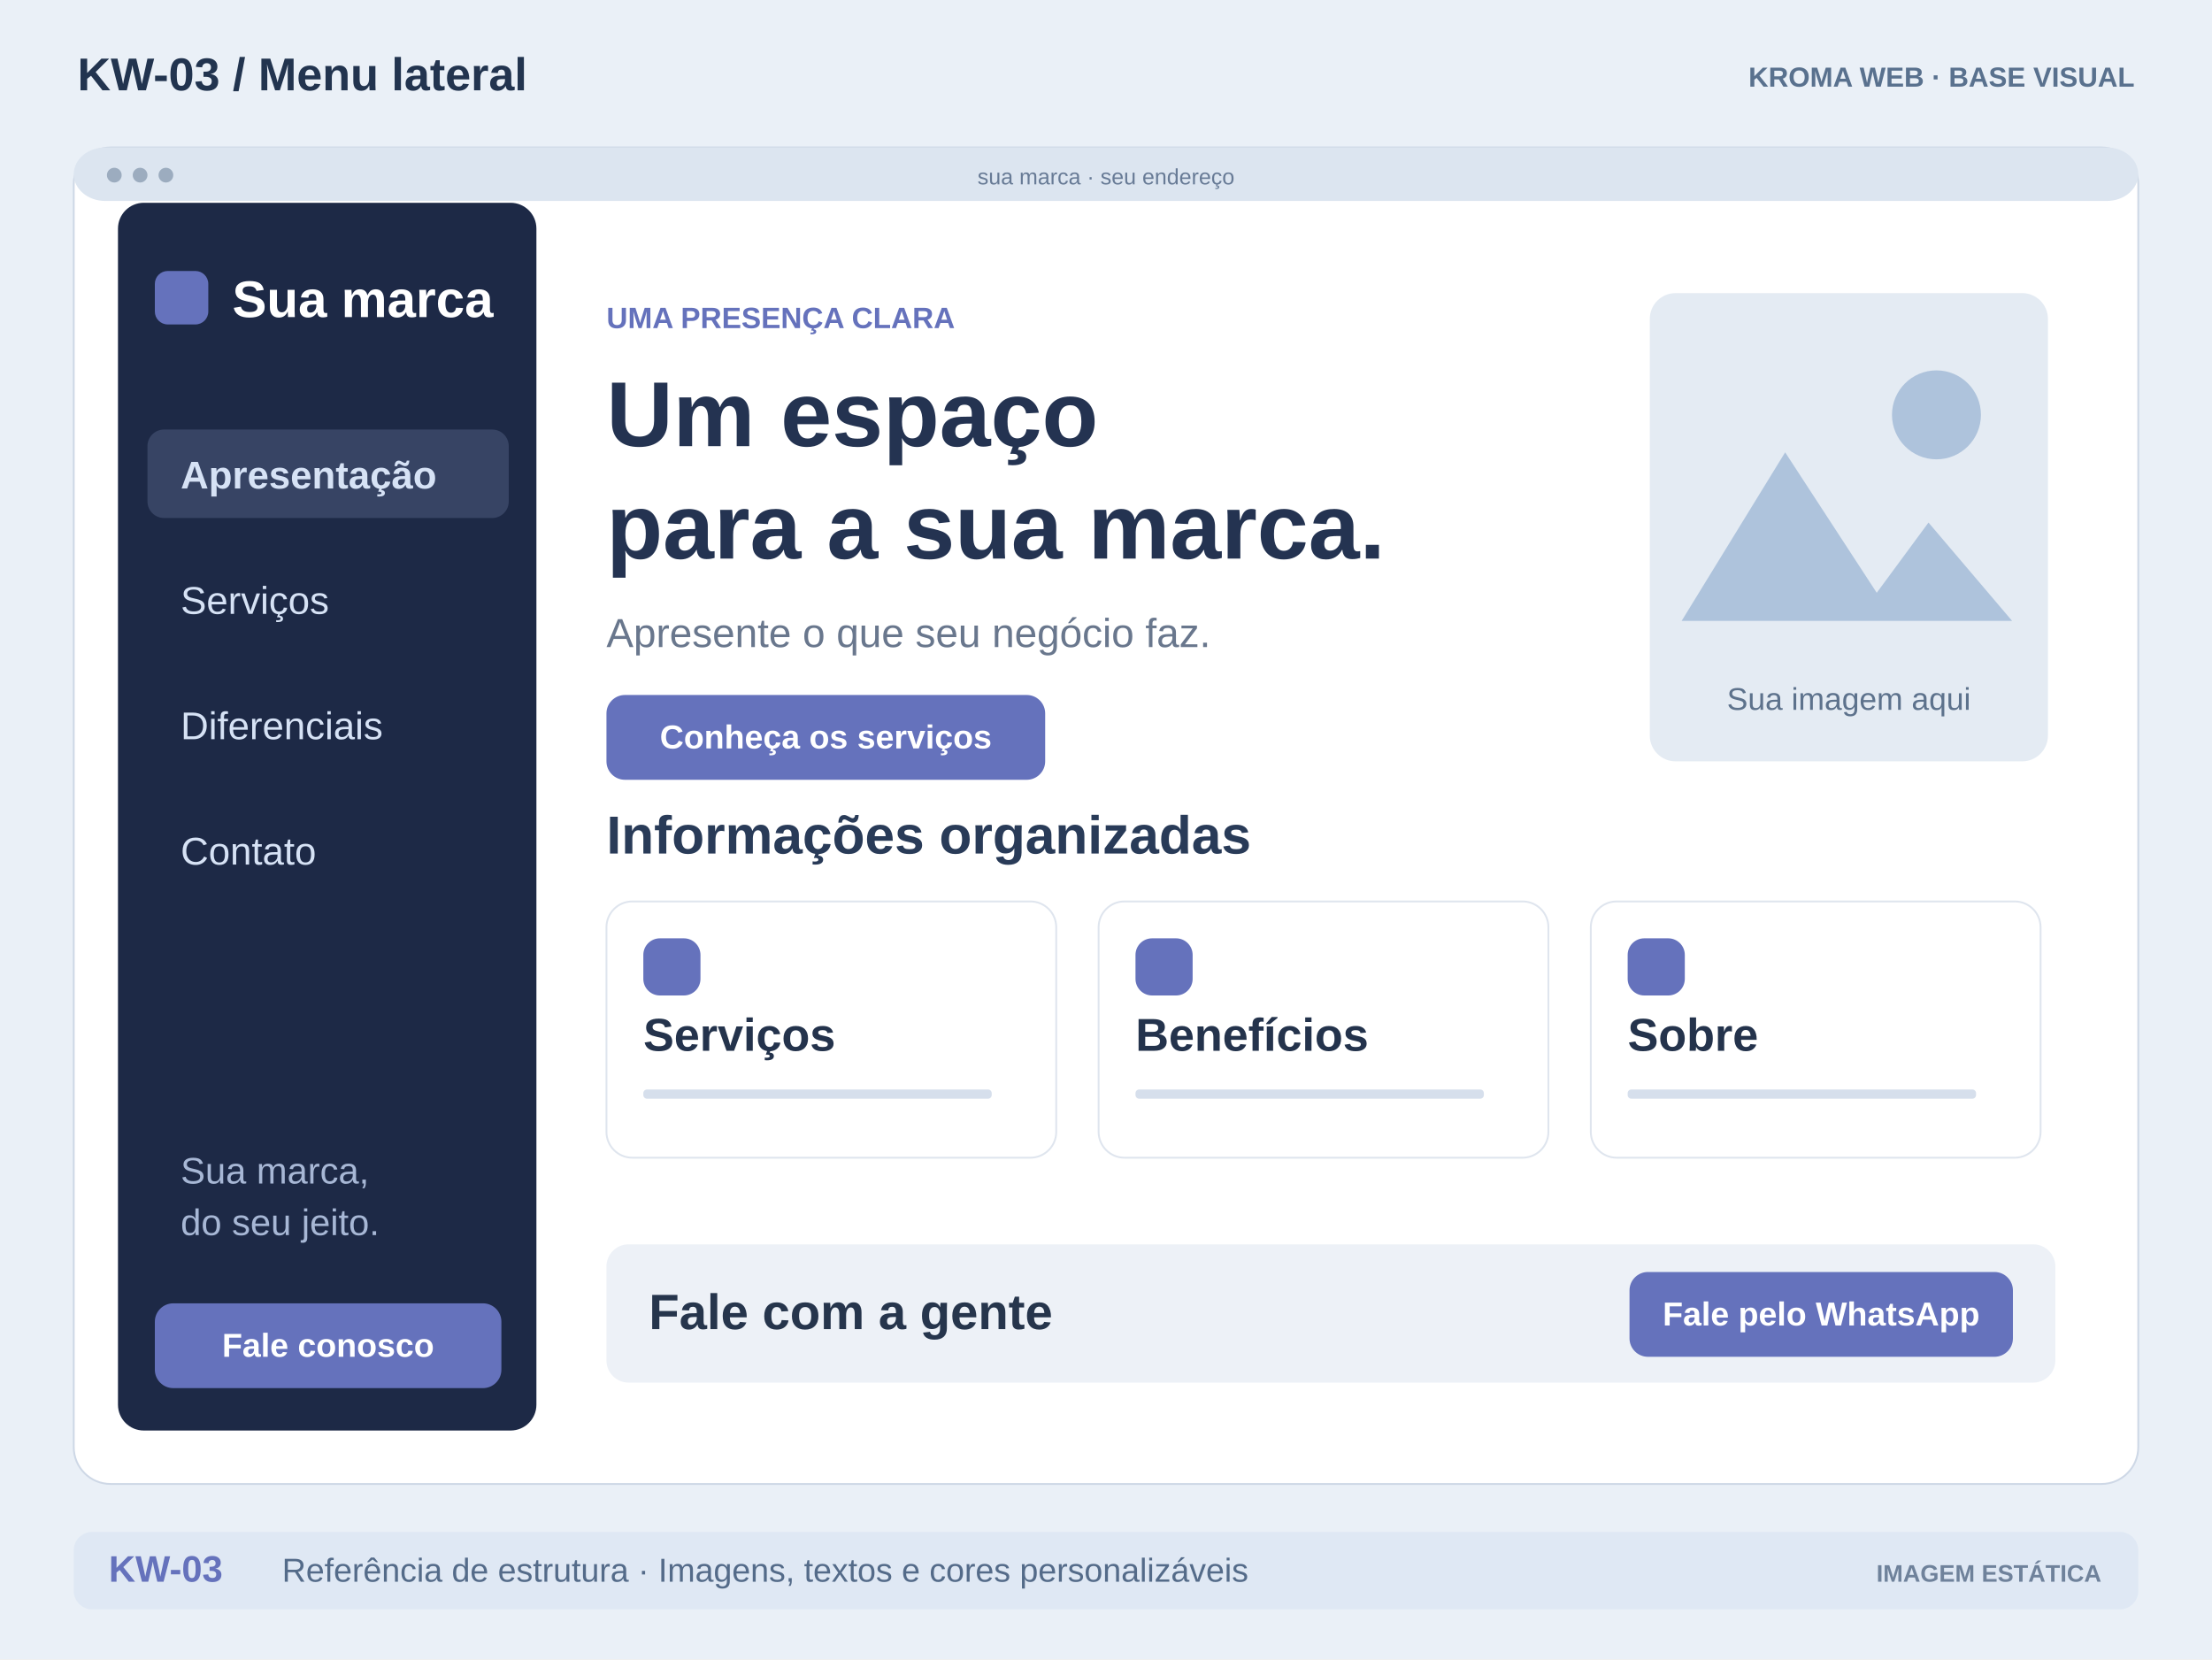
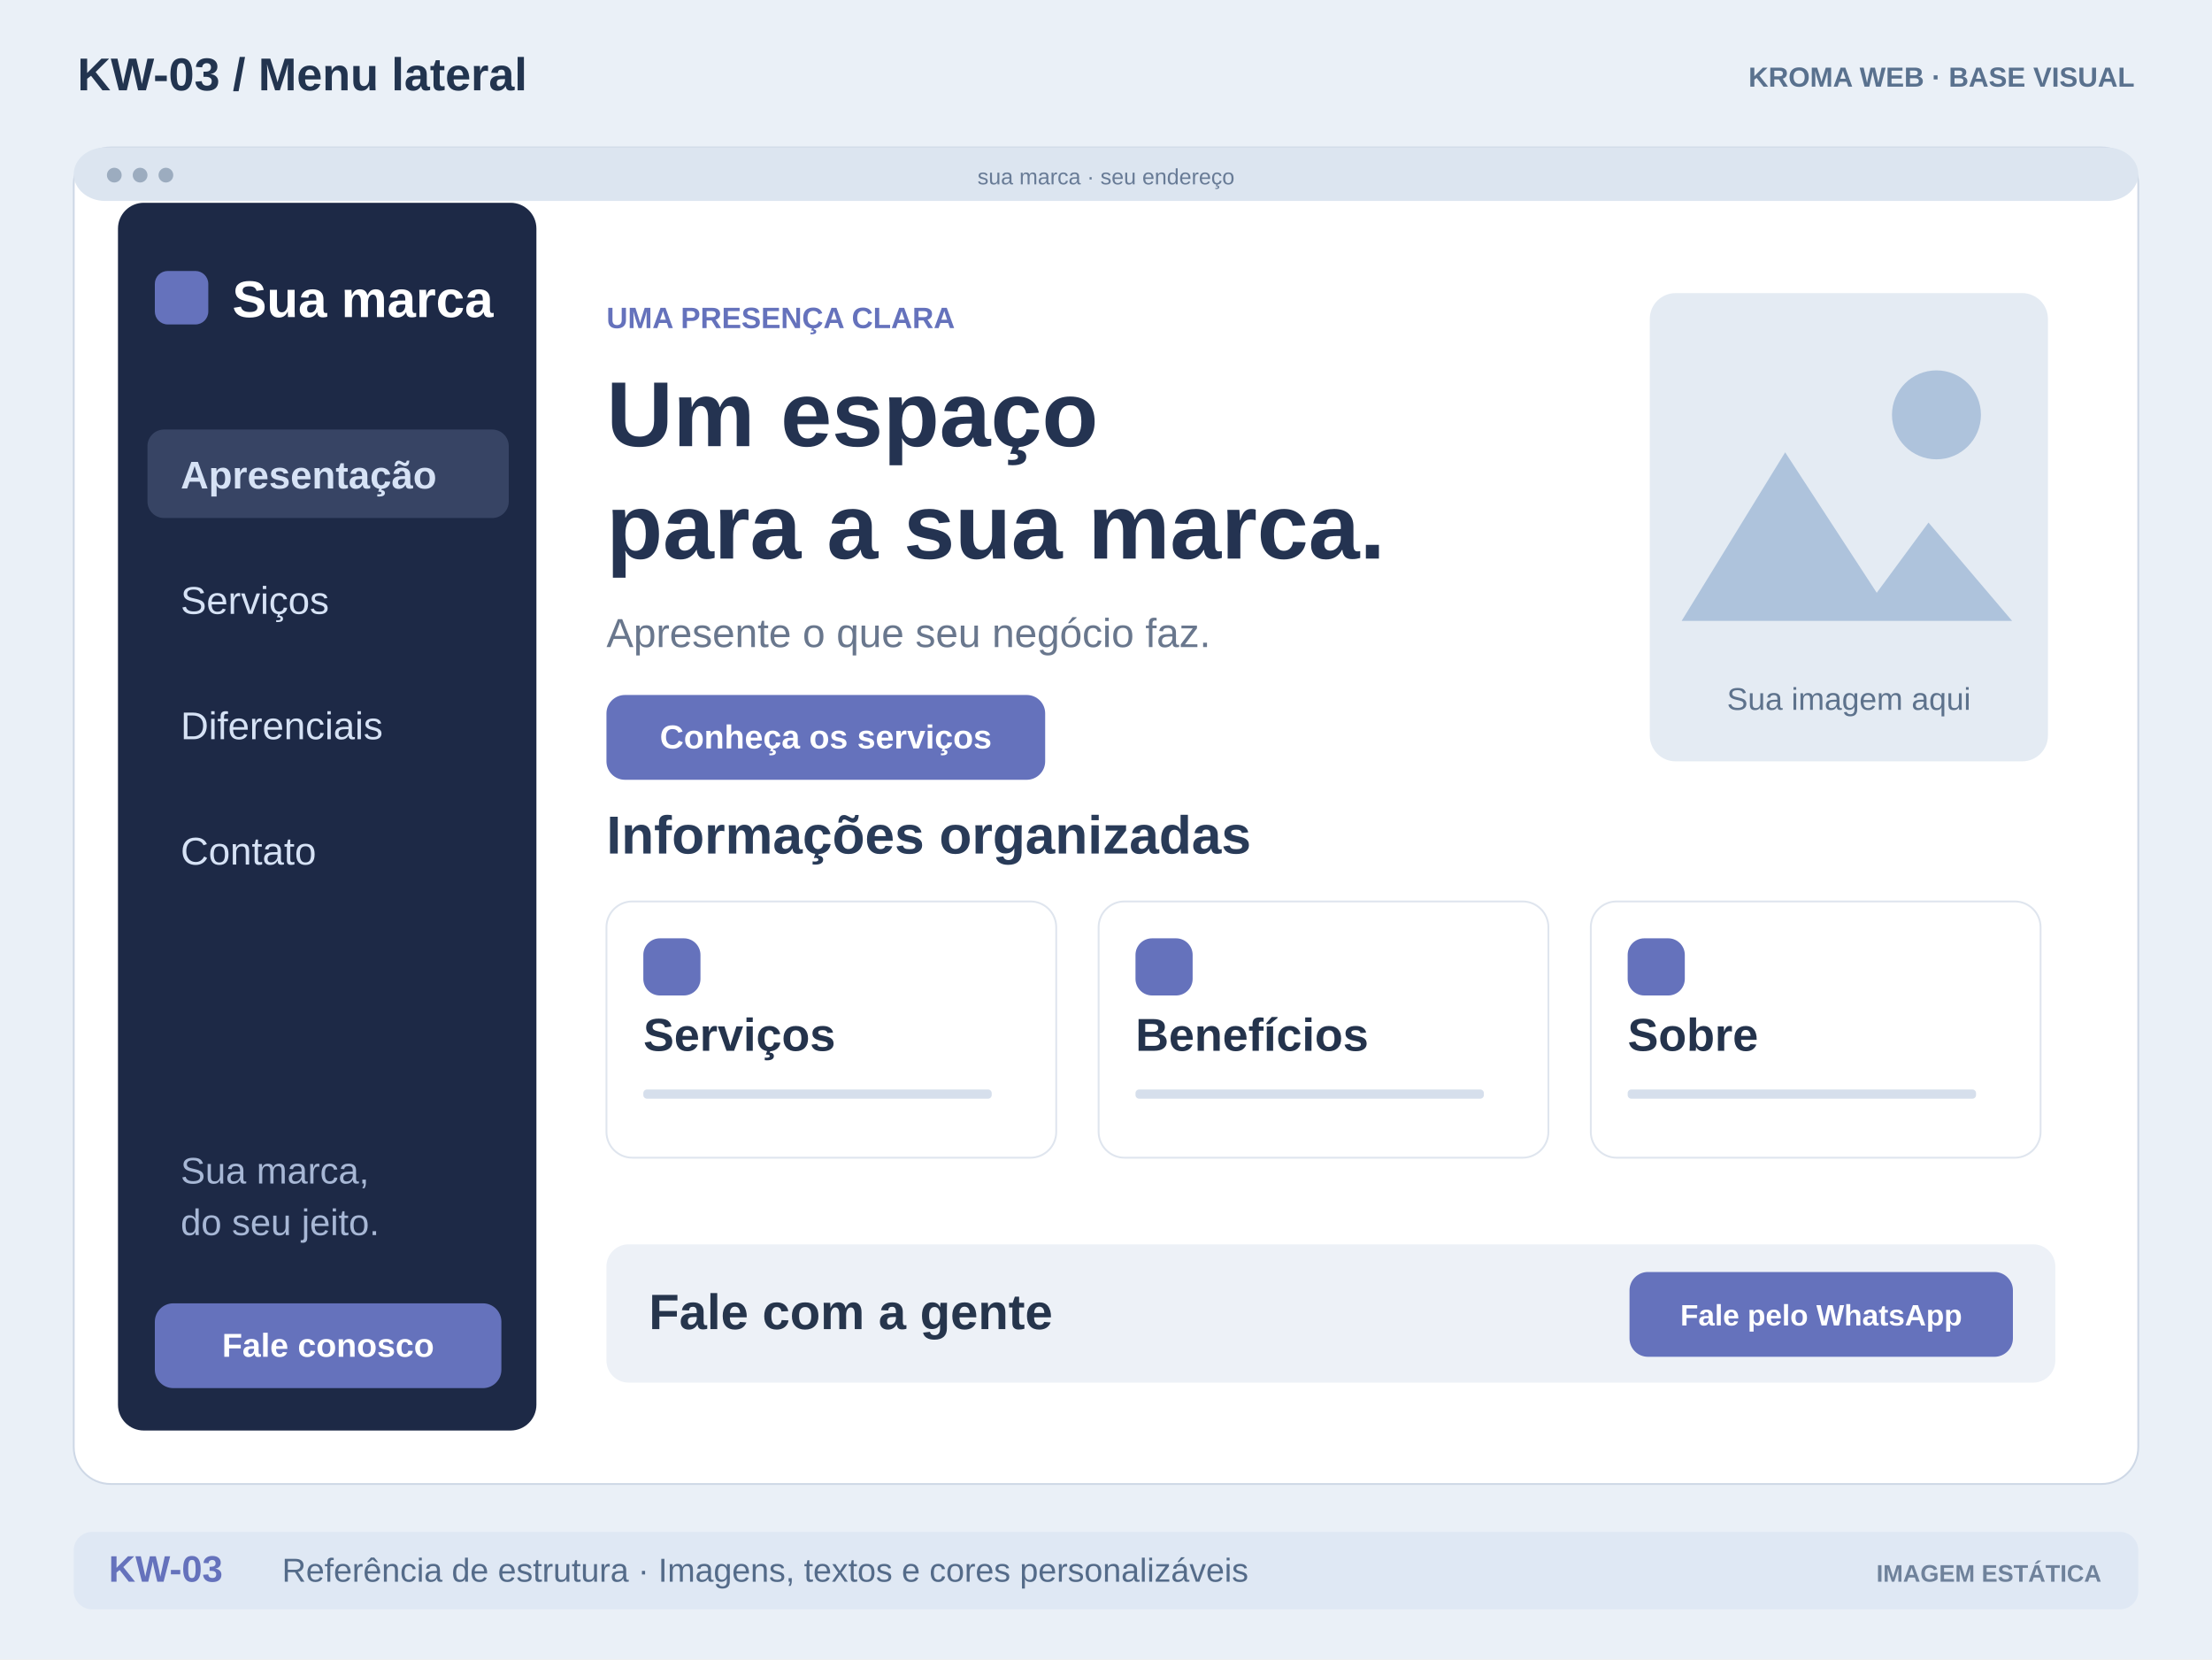
<svg xmlns="http://www.w3.org/2000/svg" width="1200" height="900" viewBox="0 0 1200 900" role="img">
  <rect x="0" y="0" width="1200" height="900" rx="0" fill="#eaf0f7" stroke="none" />
  <text x="42" y="49" font-family="Arial, sans-serif" font-size="25" font-weight="600" fill="#22344f" text-anchor="start">KW-03 / Menu lateral</text>
  <text x="1158" y="47" font-family="Arial, sans-serif" font-size="15" font-weight="600" fill="#59718e" text-anchor="end">KROMA WEB · BASE VISUAL</text>
  <rect x="40" y="80" width="1120" height="725" rx="20" fill="#ffffff" stroke="#ced8e6" />
  <rect x="40" y="80" width="1120" height="29" rx="17" fill="#dce5f0" stroke="none" />
  <circle cx="62" cy="95" r="4" fill="#9cacbf" />
  <circle cx="76" cy="95" r="4" fill="#9cacbf" />
  <circle cx="90" cy="95" r="4" fill="#9cacbf" />
  <text x="600" y="100" font-family="Arial, sans-serif" font-size="12" font-weight="400" fill="#687b96" text-anchor="middle">sua marca · seu endereço</text>
  <rect x="64" y="110" width="227" height="666" rx="14" fill="#1d2946" stroke="none" />
  <rect x="84" y="147" width="29" height="29" rx="7" fill="#6572bc" stroke="none" />
  <text x="126" y="172" font-family="Arial, sans-serif" font-size="28" font-weight="700" fill="#ffffff" text-anchor="start">Sua marca</text>
  <rect x="80" y="233" width="196" height="48" rx="9" fill="#374464" stroke="none" />
  <text x="98" y="265" font-family="Arial, sans-serif" font-size="21" font-weight="600" fill="#d6e2f5" text-anchor="start">Apresentação</text>
  <text x="98" y="333" font-family="Arial, sans-serif" font-size="21" font-weight="400" fill="#d6e2f5" text-anchor="start">Serviços</text>
  <text x="98" y="401" font-family="Arial, sans-serif" font-size="21" font-weight="400" fill="#d6e2f5" text-anchor="start">Diferenciais</text>
  <text x="98" y="469" font-family="Arial, sans-serif" font-size="21" font-weight="400" fill="#d6e2f5" text-anchor="start">Contato</text>
  <text x="98" y="642" font-family="Arial, sans-serif" font-size="20" font-weight="400" fill="#a7b7d5" text-anchor="start">Sua marca,</text>
  <text x="98" y="670" font-family="Arial, sans-serif" font-size="20" font-weight="400" fill="#a7b7d5" text-anchor="start">do seu jeito.</text>
  <rect x="84" y="707" width="188" height="46" rx="10" fill="#6572bc" stroke="none" />
  <text x="178" y="736" font-family="Arial, sans-serif" font-size="18" font-weight="600" fill="#ffffff" text-anchor="middle">Fale conosco</text>
  <text x="329" y="178" font-family="Arial, sans-serif" font-size="16" font-weight="600" fill="#6572bc" text-anchor="start">UMA PRESENÇA CLARA</text>
  <text x="329" y="242" font-family="Arial, sans-serif" font-size="50" font-weight="700" fill="#243351" text-anchor="start">Um espaço</text>
  <text x="329" y="303" font-family="Arial, sans-serif" font-size="50" font-weight="700" fill="#243351" text-anchor="start">para a sua marca.</text>
  <text x="329" y="351" font-family="Arial, sans-serif" font-size="22" font-weight="400" fill="#69778d" text-anchor="start">Apresente o que seu negócio faz.</text>
  <rect x="329" y="377" width="238" height="46" rx="10" fill="#6572bc" stroke="none" />
  <text x="448" y="406" font-family="Arial, sans-serif" font-size="18" font-weight="600" fill="#ffffff" text-anchor="middle">Conheça os serviços</text>
  <rect x="895" y="159" width="216" height="254" rx="14" fill="#e4ebf3" stroke="none" />
  <circle cx="1050.52" cy="225.04" r="24.13" fill="#aec3dc" />
  <path d="M 912.28 336.8 L 968.44 245.36 L 1018.12 321.56 L 1046.2 283.46 L 1091.56 336.8 Z" fill="#aec3dc" />
  <text x="1003" y="385.06" font-family="Arial, sans-serif" font-size="17" font-weight="400" fill="#5d728c" text-anchor="middle">Sua imagem aqui</text>
  <text x="329" y="463" font-family="Arial, sans-serif" font-size="29" font-weight="600" fill="#293b58" text-anchor="start">Informações organizadas</text>
  <rect x="329" y="489" width="244" height="139" rx="14" fill="#ffffff" stroke="#dfe5ee" />
  <rect x="349" y="509" width="31" height="31" rx="9" fill="#6572bc" stroke="none" />
  <text x="349" y="570" font-family="Arial, sans-serif" font-size="25" font-weight="600" fill="#24334c" text-anchor="start">Serviços</text>
  <rect x="349" y="591" width="189" height="5" rx="2" fill="#d6dfec" stroke="none" />
  <rect x="596" y="489" width="244" height="139" rx="14" fill="#ffffff" stroke="#dfe5ee" />
  <rect x="616" y="509" width="31" height="31" rx="9" fill="#6572bc" stroke="none" />
  <text x="616" y="570" font-family="Arial, sans-serif" font-size="25" font-weight="600" fill="#24334c" text-anchor="start">Benefícios</text>
  <rect x="616" y="591" width="189" height="5" rx="2" fill="#d6dfec" stroke="none" />
  <rect x="863" y="489" width="244" height="139" rx="14" fill="#ffffff" stroke="#dfe5ee" />
  <rect x="883" y="509" width="31" height="31" rx="9" fill="#6572bc" stroke="none" />
  <text x="883" y="570" font-family="Arial, sans-serif" font-size="25" font-weight="600" fill="#24334c" text-anchor="start">Sobre</text>
  <rect x="883" y="591" width="189" height="5" rx="2" fill="#d6dfec" stroke="none" />
  <rect x="329" y="675" width="786" height="75" rx="12" fill="#edf1f7" stroke="none" />
  <text x="352" y="721" font-family="Arial, sans-serif" font-size="27" font-weight="600" fill="#26354c" text-anchor="start">Fale com a gente</text>
  <rect x="884" y="690" width="208" height="46" rx="10" fill="#6572bc" stroke="none" />
-   <text x="988" y="719" font-family="Arial, sans-serif" font-size="18" font-weight="600" fill="#ffffff" text-anchor="middle">Fale pelo WhatsApp</text>
+   <text x="988" y="719" font-family="Arial, sans-serif" font-size="16" font-weight="600" fill="#ffffff" text-anchor="middle">Fale pelo WhatsApp</text>
  <rect x="40" y="831" width="1120" height="42" rx="10" fill="#dfe8f4" stroke="none" />
  <text x="59" y="858" font-family="Arial, sans-serif" font-size="20" font-weight="700" fill="#6572bc" text-anchor="start">KW-03</text>
  <text x="153" y="858" font-family="Arial, sans-serif" font-size="18" font-weight="400" fill="#546b89" text-anchor="start">Referência de estrutura · Imagens, textos e cores personalizáveis</text>
  <text x="1140" y="858" font-family="Arial, sans-serif" font-size="13" font-weight="600" fill="#6f829b" text-anchor="end">IMAGEM ESTÁTICA</text>
</svg>
